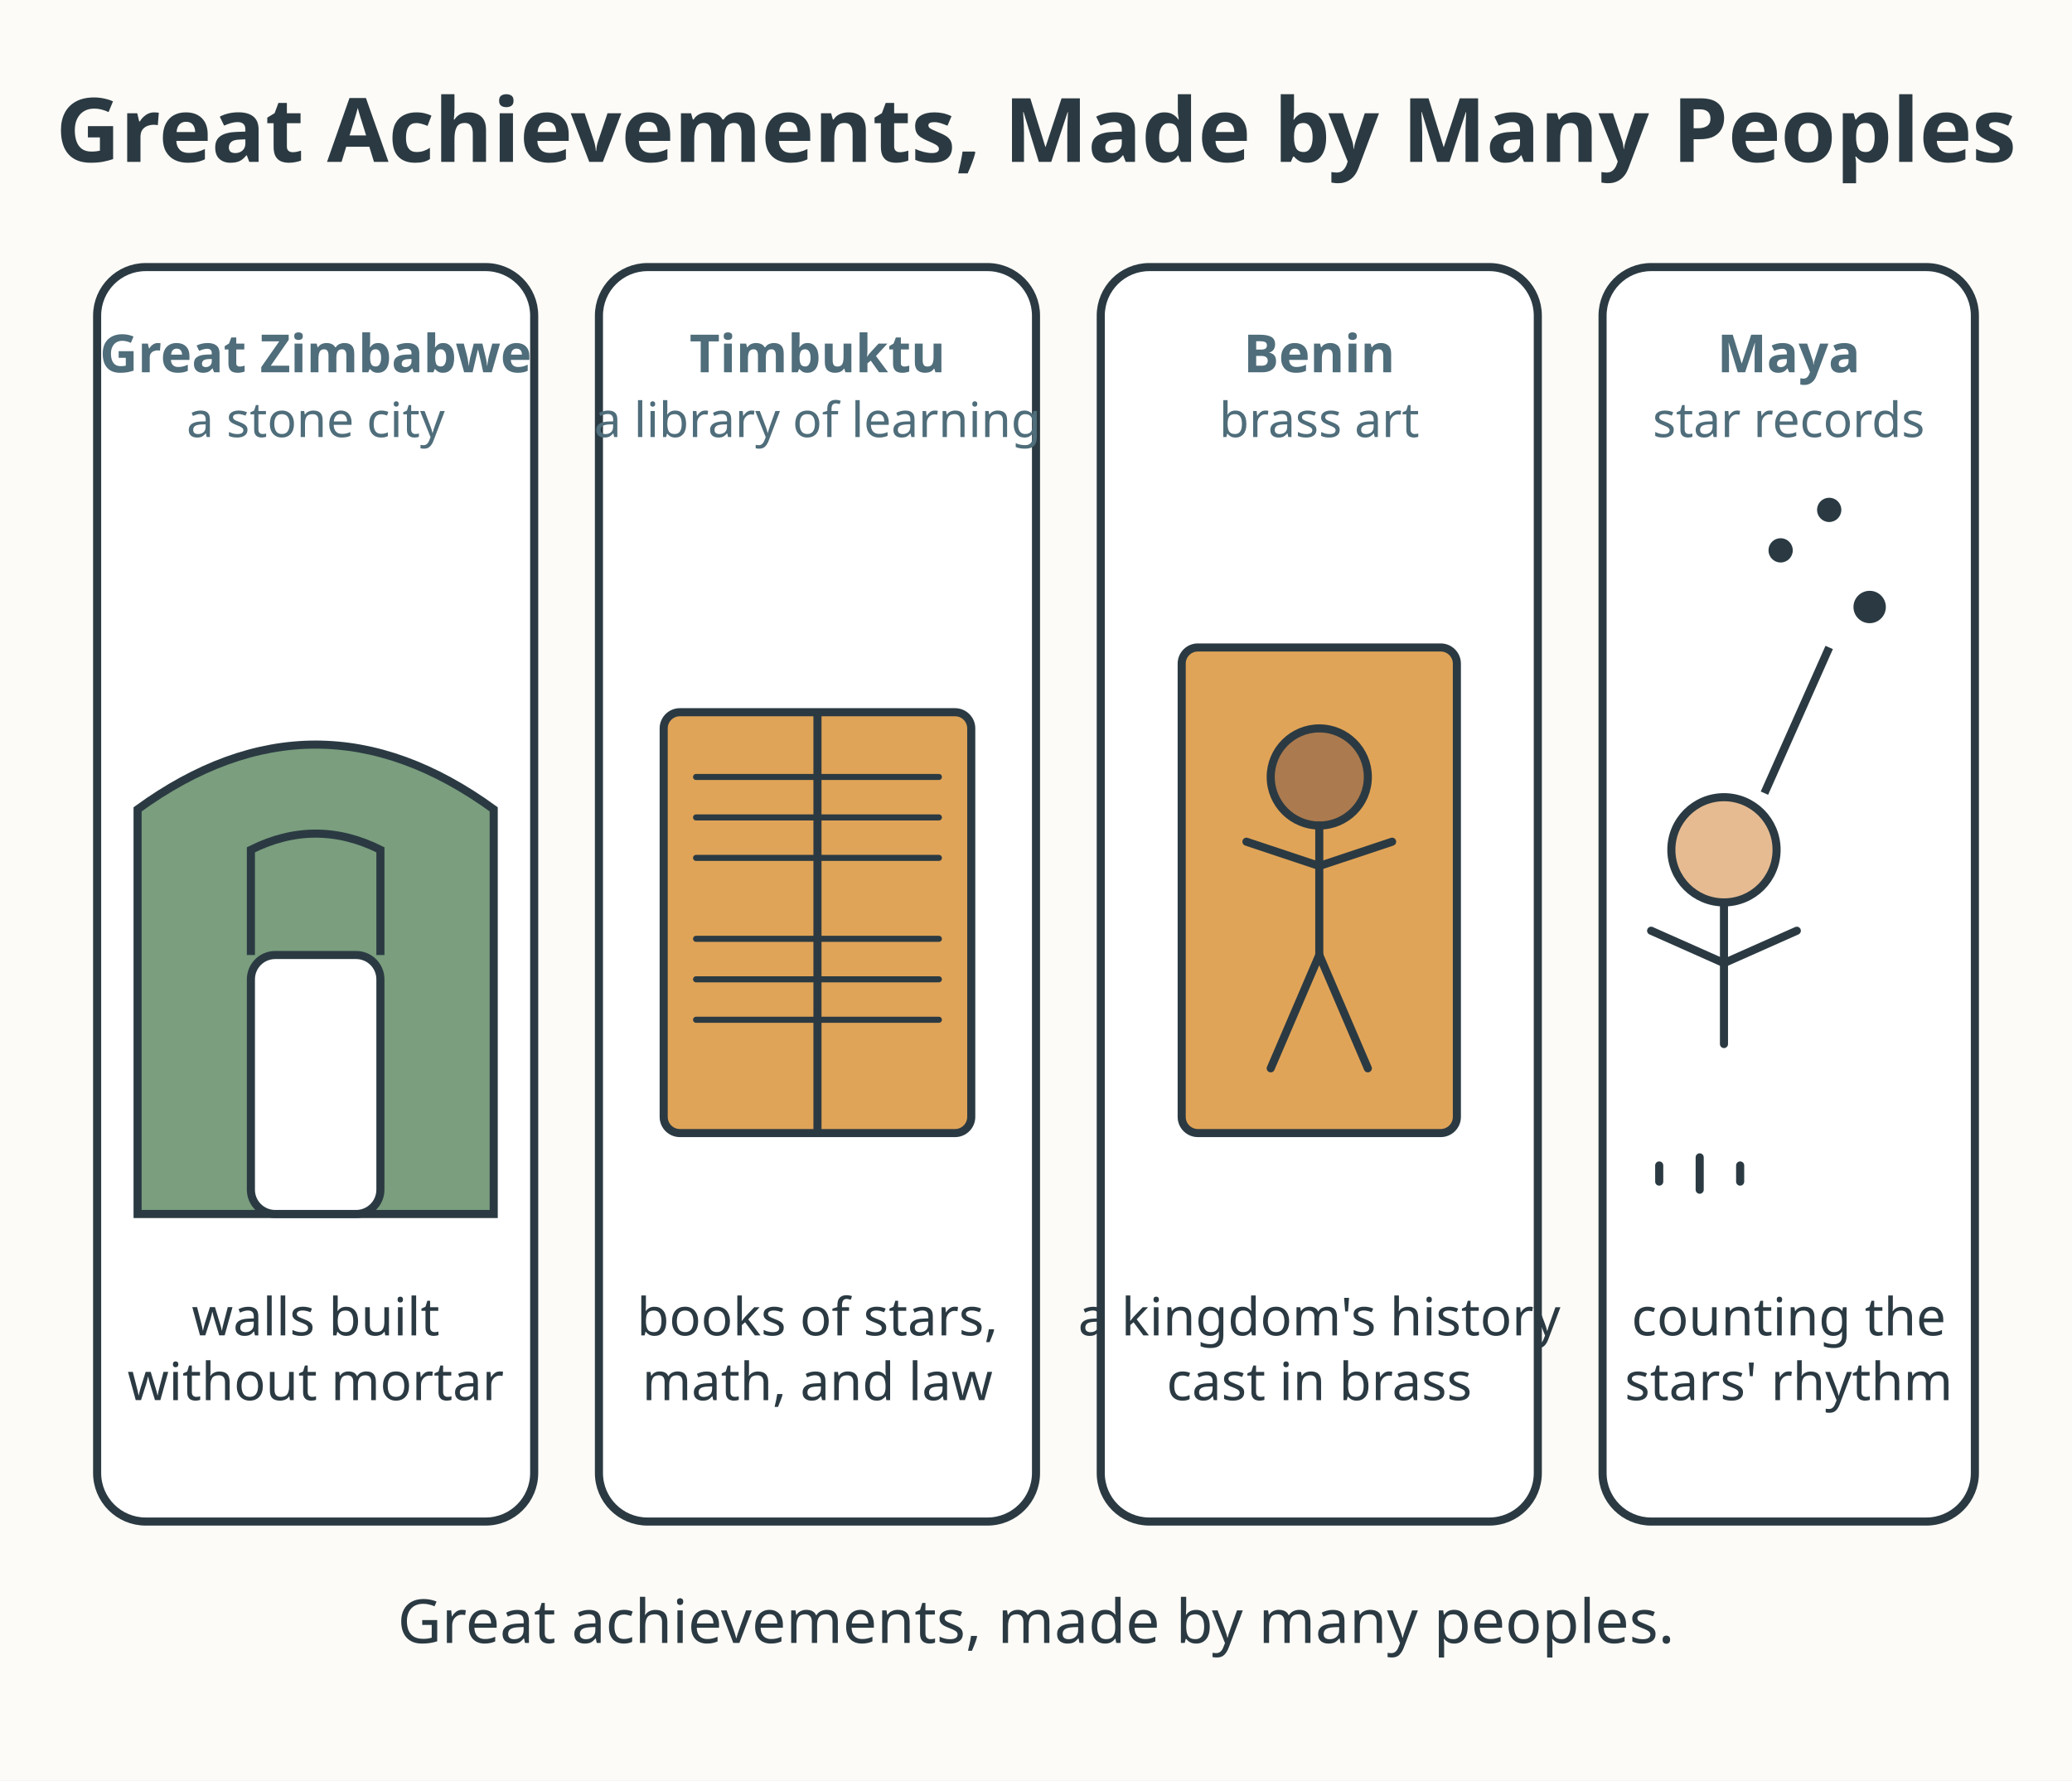
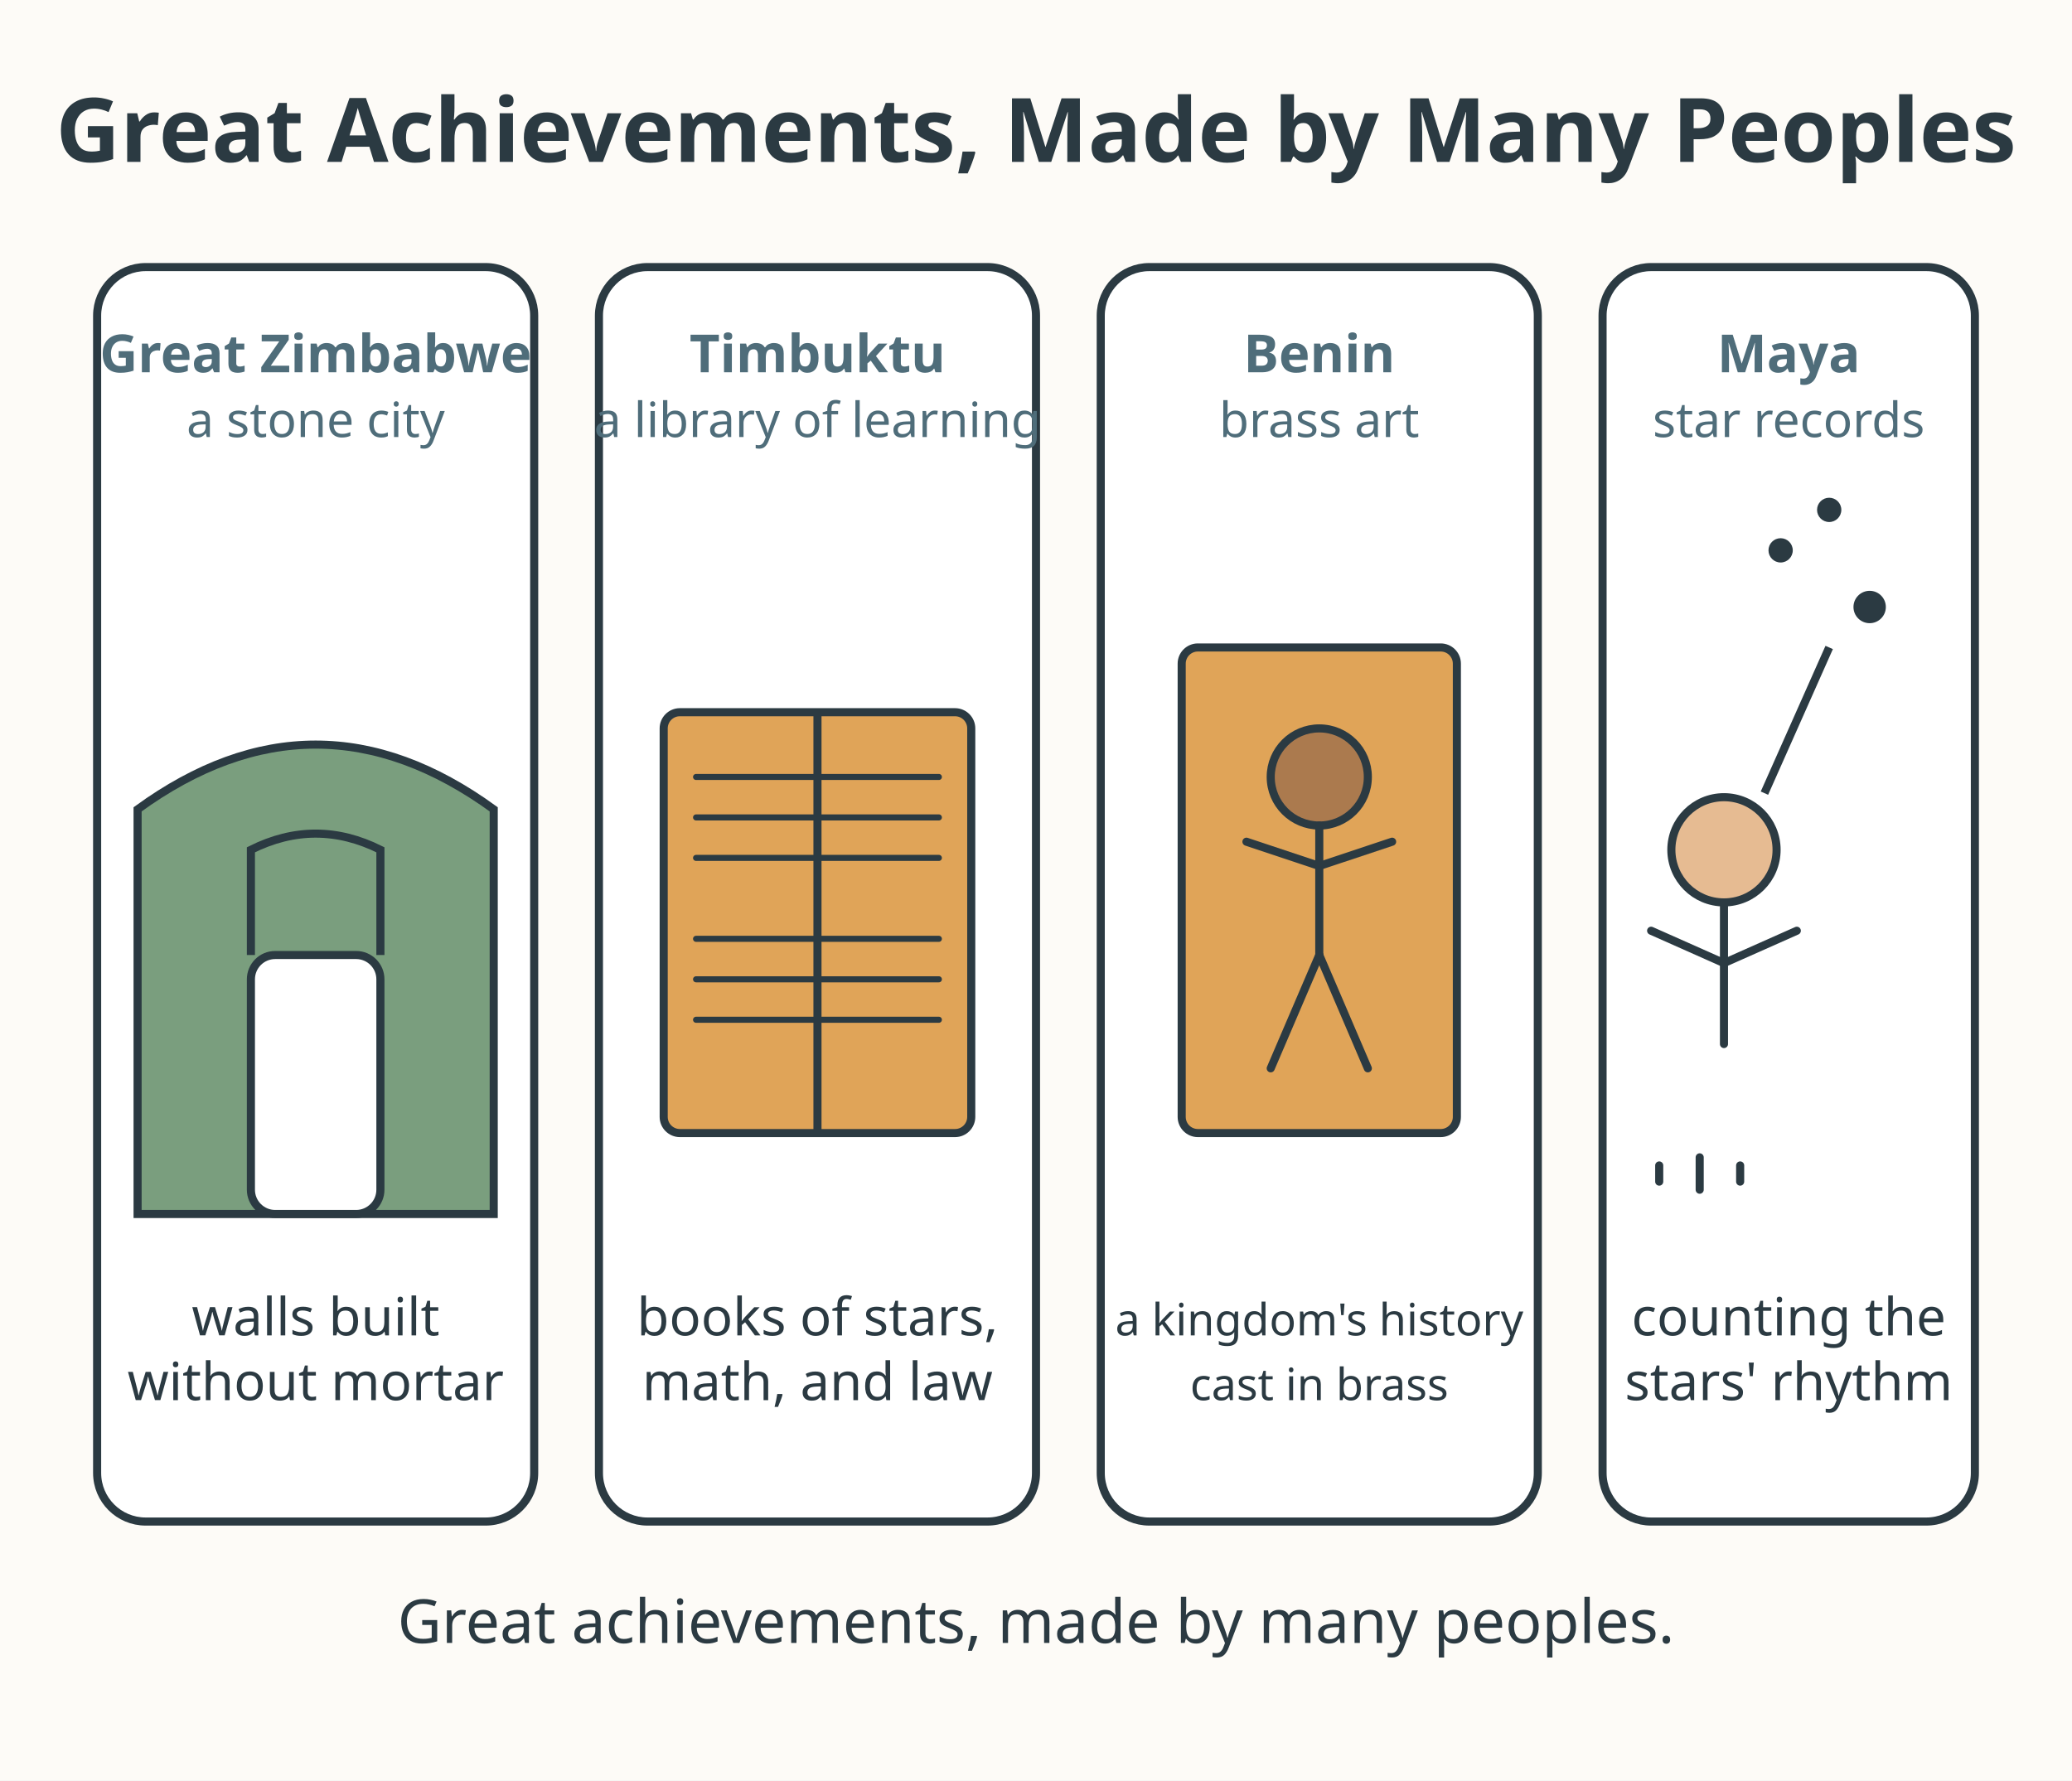
<svg xmlns="http://www.w3.org/2000/svg" viewBox="0 0 512 440" role="img" aria-labelledby="title-L-05-010-05-great-achievements desc-L-05-010-05-great-achievements">
  <rect width="512" height="440" fill="#fdfbf7" />
  <text x="256" y="40" text-anchor="middle" font-family="sans-serif" font-size="22" font-weight="bold" fill="#2b3a42">Great Achievements, Made by Many Peoples</text>
  <rect x="24" y="66" width="108" height="310" rx="12" fill="#ffffff" stroke="#2b3a42" stroke-width="2" />
  <text x="78" y="92" text-anchor="middle" font-family="sans-serif" font-size="13" font-weight="bold" fill="#4f6d7a">Great Zimbabwe</text>
  <text x="78" y="108" text-anchor="middle" font-family="sans-serif" font-size="12" fill="#4f6d7a">a stone city</text>
  <path d="M34 300 L34 200 Q78 168 122 200 L122 300 Z" fill="#7a9e7e" stroke="#2b3a42" stroke-width="2" />
  <rect x="62" y="236" width="32" height="64" rx="6" fill="#ffffff" stroke="#2b3a42" stroke-width="2" />
  <path d="M62 236 L62 210 Q78 202 94 210 L94 236" fill="none" stroke="#2b3a42" stroke-width="2" />
  <text x="78" y="330" text-anchor="middle" font-family="sans-serif" font-size="13" fill="#2b3a42">walls built</text>
  <text x="78" y="346" text-anchor="middle" font-family="sans-serif" font-size="13" fill="#2b3a42">without mortar</text>
  <rect x="148" y="66" width="108" height="310" rx="12" fill="#ffffff" stroke="#2b3a42" stroke-width="2" />
  <text x="202" y="92" text-anchor="middle" font-family="sans-serif" font-size="13" font-weight="bold" fill="#4f6d7a">Timbuktu</text>
  <text x="202" y="108" text-anchor="middle" font-family="sans-serif" font-size="12" fill="#4f6d7a">a library of learning</text>
  <rect x="164" y="176" width="76" height="104" rx="4" fill="#e0a458" stroke="#2b3a42" stroke-width="2" />
  <line x1="202" y1="176" x2="202" y2="280" stroke="#2b3a42" stroke-width="2" />
  <g stroke="#2b3a42" stroke-width="1.5" stroke-linecap="round">
    <path d="M172 192 L232 192" />
    <path d="M172 202 L232 202" />
    <path d="M172 212 L232 212" />
    <path d="M172 232 L232 232" />
    <path d="M172 242 L232 242" />
    <path d="M172 252 L232 252" />
  </g>
  <text x="202" y="330" text-anchor="middle" font-family="sans-serif" font-size="13" fill="#2b3a42">books of stars,</text>
  <text x="202" y="346" text-anchor="middle" font-family="sans-serif" font-size="13" fill="#2b3a42">math, and law</text>
  <rect x="272" y="66" width="108" height="310" rx="12" fill="#ffffff" stroke="#2b3a42" stroke-width="2" />
  <text x="326" y="92" text-anchor="middle" font-family="sans-serif" font-size="13" font-weight="bold" fill="#4f6d7a">Benin</text>
  <text x="326" y="108" text-anchor="middle" font-family="sans-serif" font-size="12" fill="#4f6d7a">brass art</text>
  <rect x="292" y="160" width="68" height="120" rx="4" fill="#e0a458" stroke="#2b3a42" stroke-width="2" />
  <g stroke="#2b3a42" stroke-width="2" fill="none" stroke-linecap="round" stroke-linejoin="round">
    <circle cx="326" cy="192" r="12" fill="#ab7a4e" />
    <path d="M326 204 L326 236" />
    <path d="M326 214 L308 208" />
    <path d="M326 214 L344 208" />
    <path d="M326 236 L314 264" />
    <path d="M326 236 L338 264" />
  </g>
-   <text x="326" y="330" text-anchor="middle" font-family="sans-serif" font-size="13" fill="#2b3a42">a kingdom's history</text>
-   <text x="326" y="346" text-anchor="middle" font-family="sans-serif" font-size="13" fill="#2b3a42">cast in brass</text>
+   <text x="326" y="330" text-anchor="middle" font-family="sans-serif" font-size="11" fill="#2b3a42">a kingdom's history</text>
+   <text x="326" y="346" text-anchor="middle" font-family="sans-serif" font-size="11" fill="#2b3a42">cast in brass</text>
  <rect x="396" y="66" width="92" height="310" rx="12" fill="#ffffff" stroke="#2b3a42" stroke-width="2" />
  <text x="442" y="92" text-anchor="middle" font-family="sans-serif" font-size="13" font-weight="bold" fill="#4f6d7a">Maya</text>
  <text x="442" y="108" text-anchor="middle" font-family="sans-serif" font-size="12" fill="#4f6d7a">star records</text>
  <circle cx="462" cy="150" r="4" fill="#2b3a42" />
  <circle cx="440" cy="136" r="3" fill="#2b3a42" />
  <circle cx="452" cy="126" r="3" fill="#2b3a42" />
  <g stroke="#2b3a42" stroke-width="2" fill="none" stroke-linecap="round" stroke-linejoin="round">
    <circle cx="426" cy="210" r="13" fill="#e6bb92" />
    <path d="M426 223 L426 258" />
    <path d="M426 238 L408 230" />
    <path d="M426 238 L444 230" />
  </g>
  <line x1="436" y1="196" x2="452" y2="160" stroke="#2b3a42" stroke-width="2" />
  <g stroke="#2b3a42" stroke-width="2" stroke-linecap="round">
    <path d="M410 288 L410 292" />
    <path d="M420 286 L420 294" />
    <path d="M430 288 L430 292" />
  </g>
  <text x="442" y="330" text-anchor="middle" font-family="sans-serif" font-size="13" fill="#2b3a42">counting the</text>
  <text x="442" y="346" text-anchor="middle" font-family="sans-serif" font-size="13" fill="#2b3a42">stars' rhythm</text>
  <text x="256" y="406" text-anchor="middle" font-family="sans-serif" font-size="15" fill="#2b3a42">Great achievements, made by many peoples.</text>
</svg>
